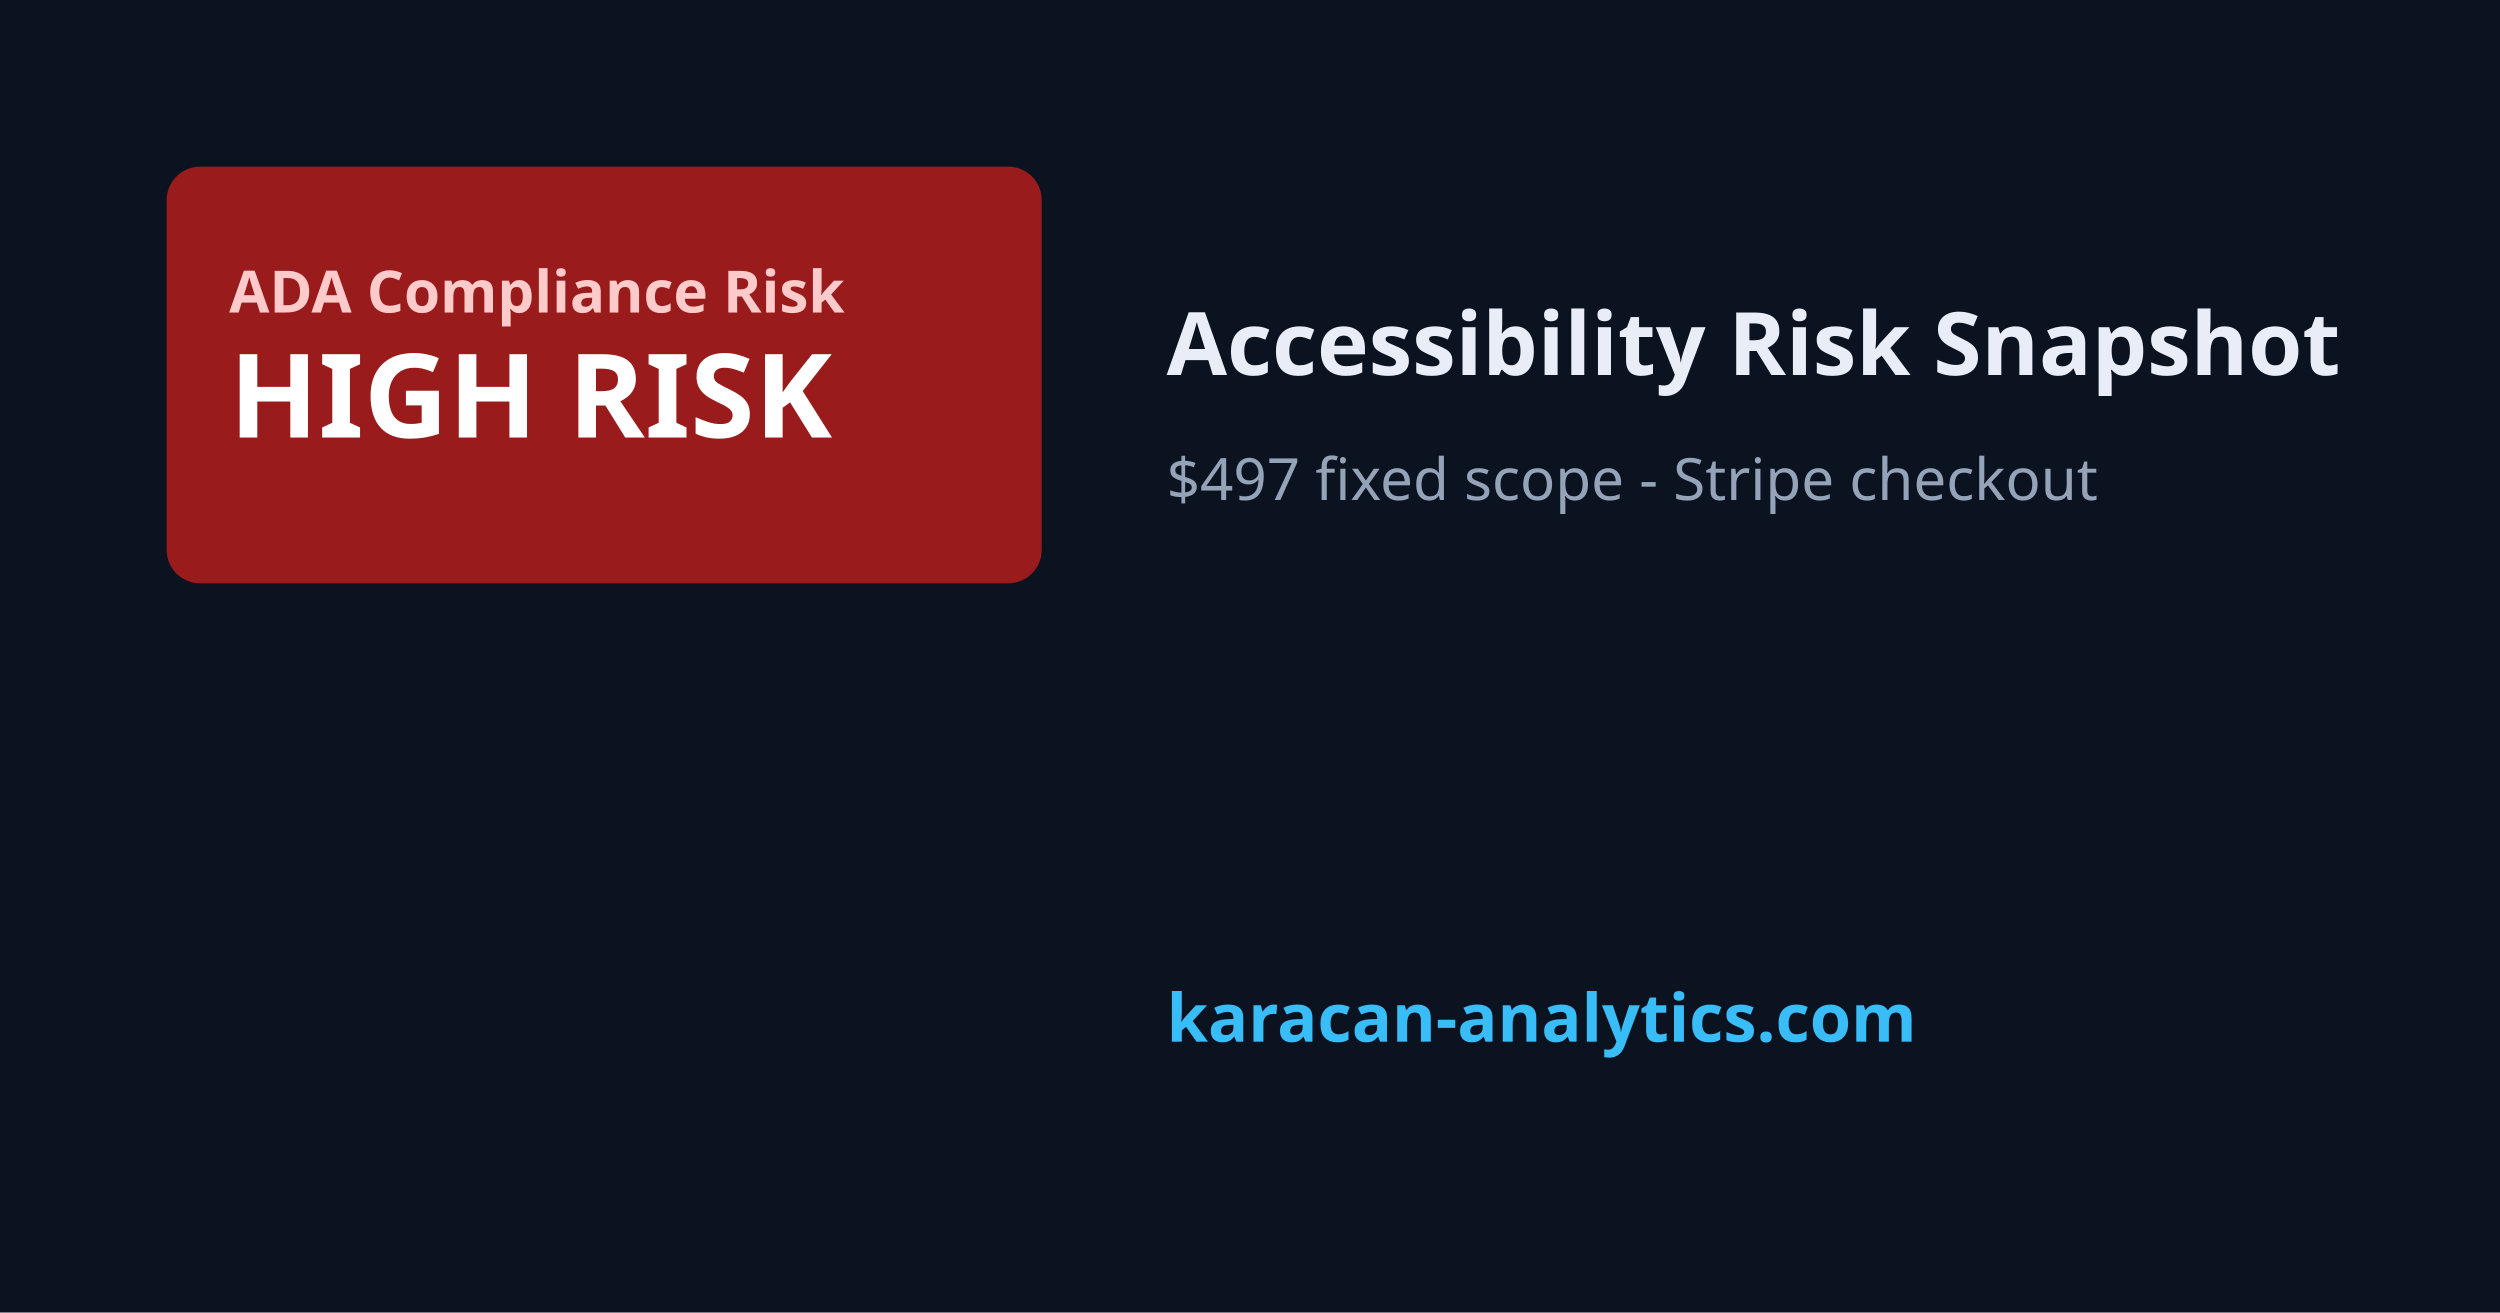
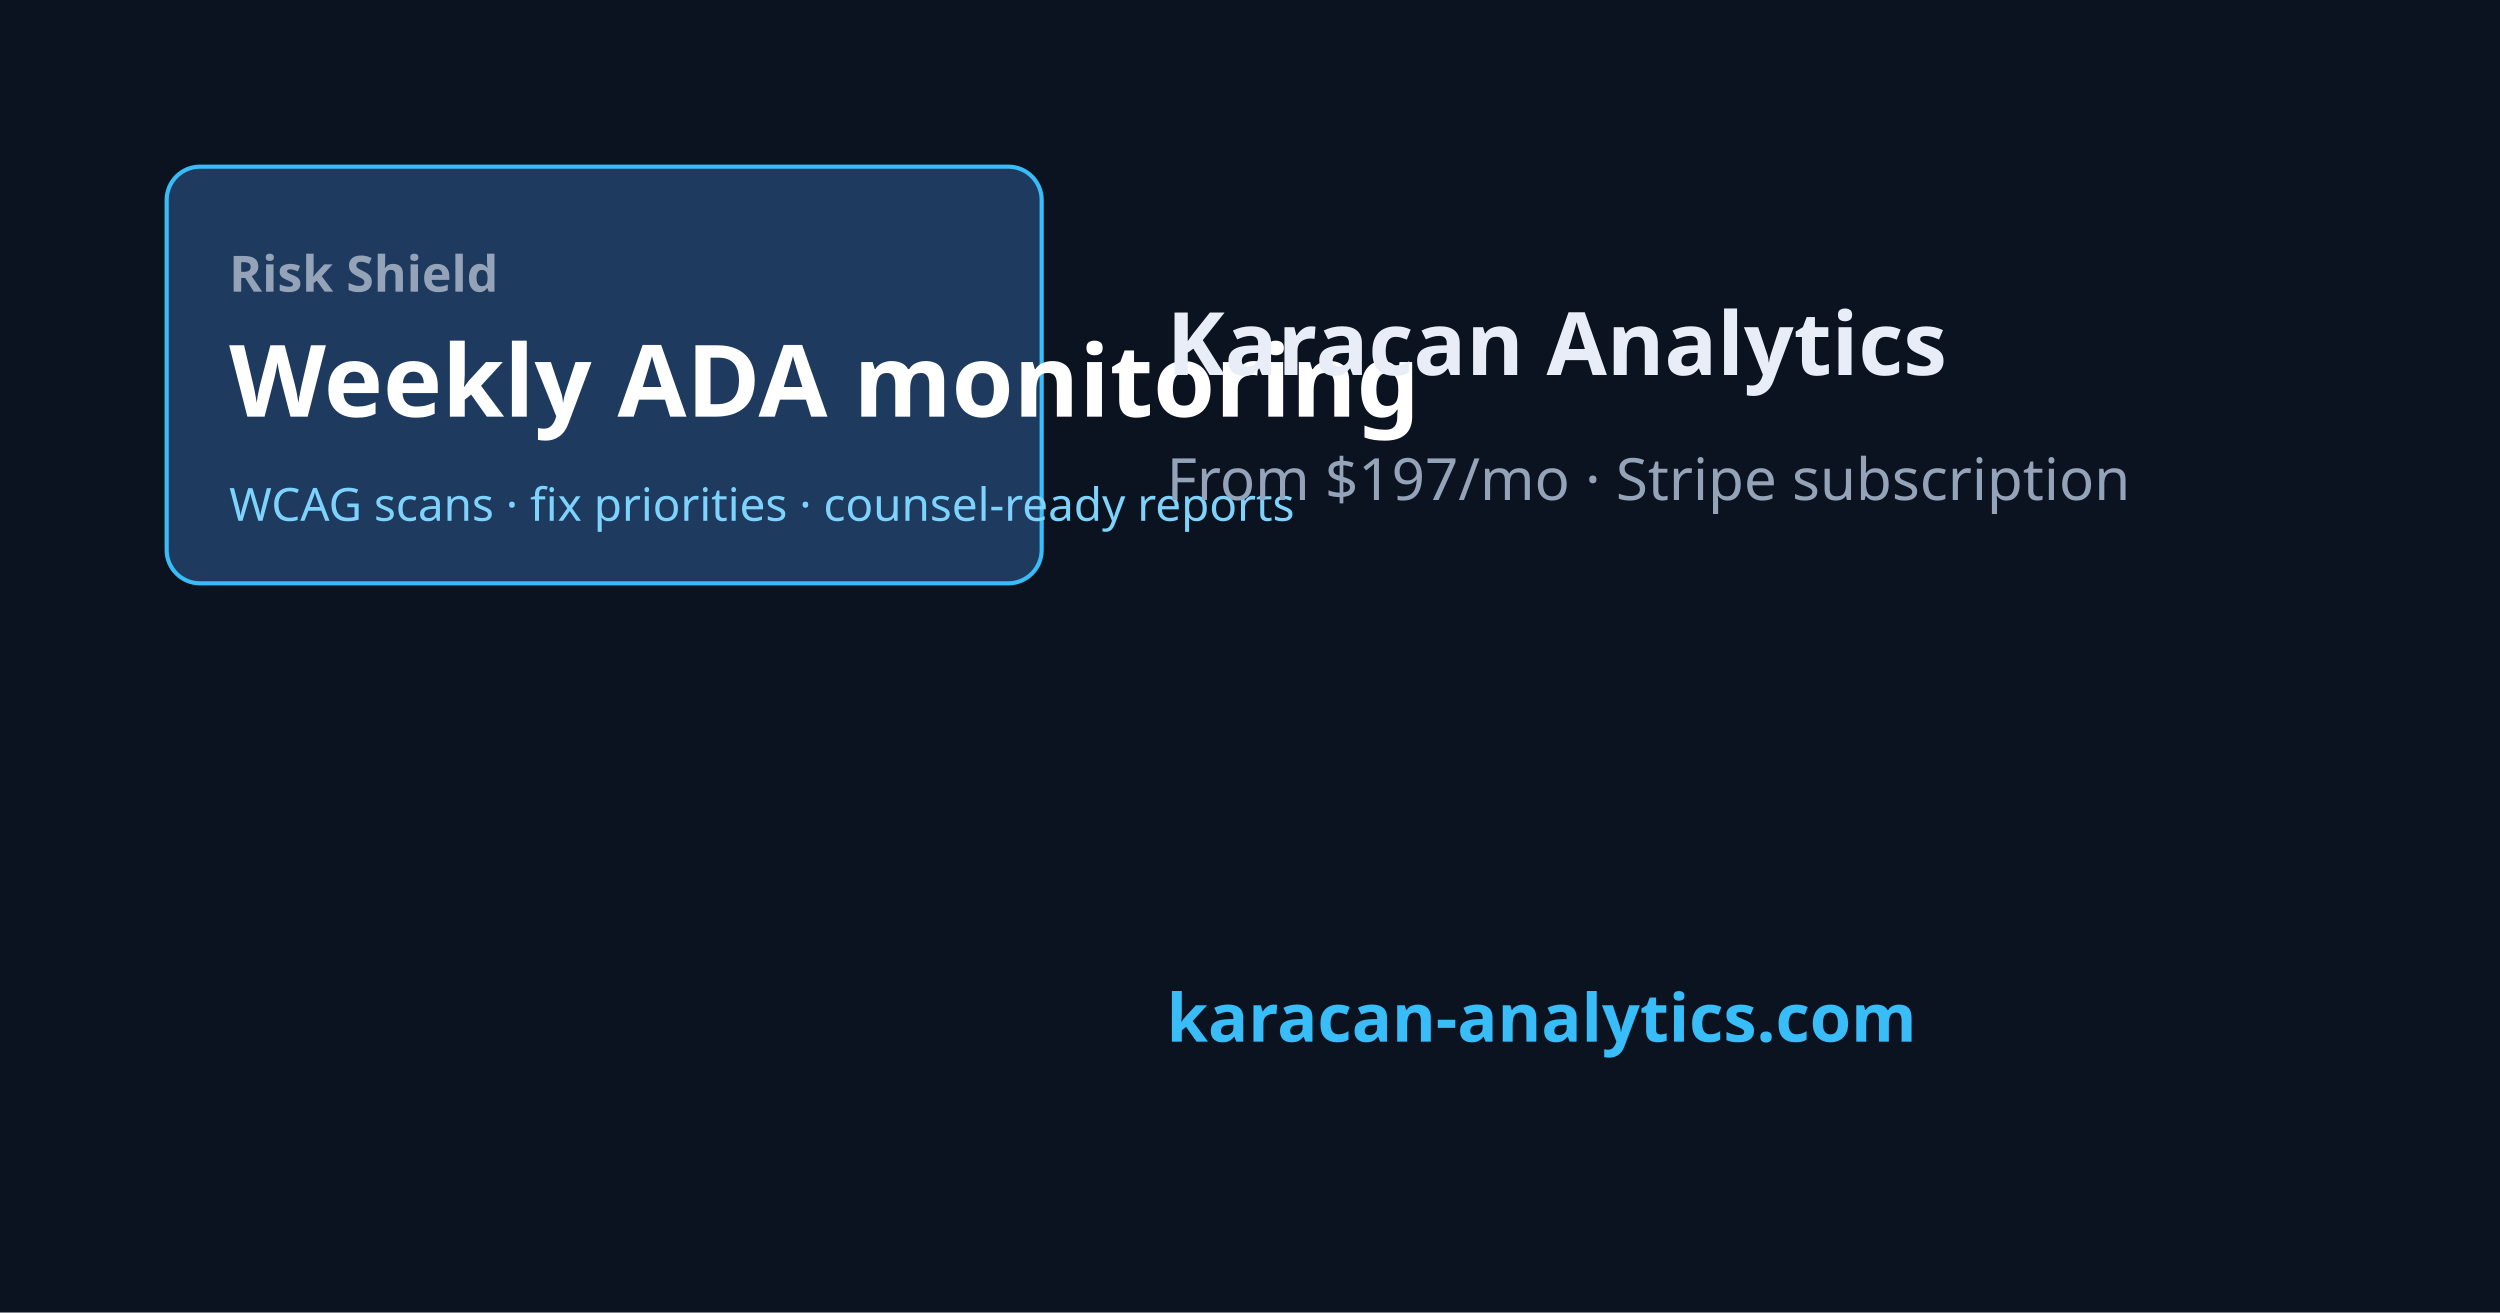
<svg xmlns="http://www.w3.org/2000/svg" width="1200" height="630" viewBox="0 0 1200 630">
  <rect width="1200" height="630" fill="#0b1220" />
-   <rect x="80" y="80" width="420" height="200" rx="16" fill="#991b1b" />
-   <text x="110" y="150" fill="#fecaca" font-family="system-ui,sans-serif" font-size="28" font-weight="700">ADA Compliance Risk</text>
-   <text x="110" y="210" fill="#fff" font-family="system-ui,sans-serif" font-size="56" font-weight="800">HIGH RISK</text>
-   <text x="560" y="180" fill="#e8edf7" font-family="system-ui,sans-serif" font-size="42" font-weight="700">Accessibility Risk Snapshot</text>
-   <text x="560" y="240" fill="#94a3b8" font-family="system-ui,sans-serif" font-size="28">$497 fixed scope - Stripe checkout</text>
+   <rect x="80" y="80" width="420" height="200" rx="16" fill="#1e3a5f" stroke="#38bdf8" stroke-width="2" />
+   <text x="110" y="140" fill="#94a3b8" font-family="system-ui,sans-serif" font-size="24" font-weight="600">Risk Shield</text>
+   <text x="110" y="200" fill="#fff" font-family="system-ui,sans-serif" font-size="48" font-weight="800">Weekly ADA monitoring</text>
+   <text x="110" y="250" fill="#7dd3fc" font-family="system-ui,sans-serif" font-size="22">WCAG scans · fix priorities · counsel-ready reports</text>
+   <text x="560" y="180" fill="#e8edf7" font-family="system-ui,sans-serif" font-size="42" font-weight="700">Karacan Analytics</text>
+   <text x="560" y="240" fill="#94a3b8" font-family="system-ui,sans-serif" font-size="28">From $197/mo · Stripe subscription</text>
  <text x="560" y="500" fill="#38bdf8" font-family="system-ui,sans-serif" font-size="32" font-weight="600">karacan-analytics.com</text>
</svg>
